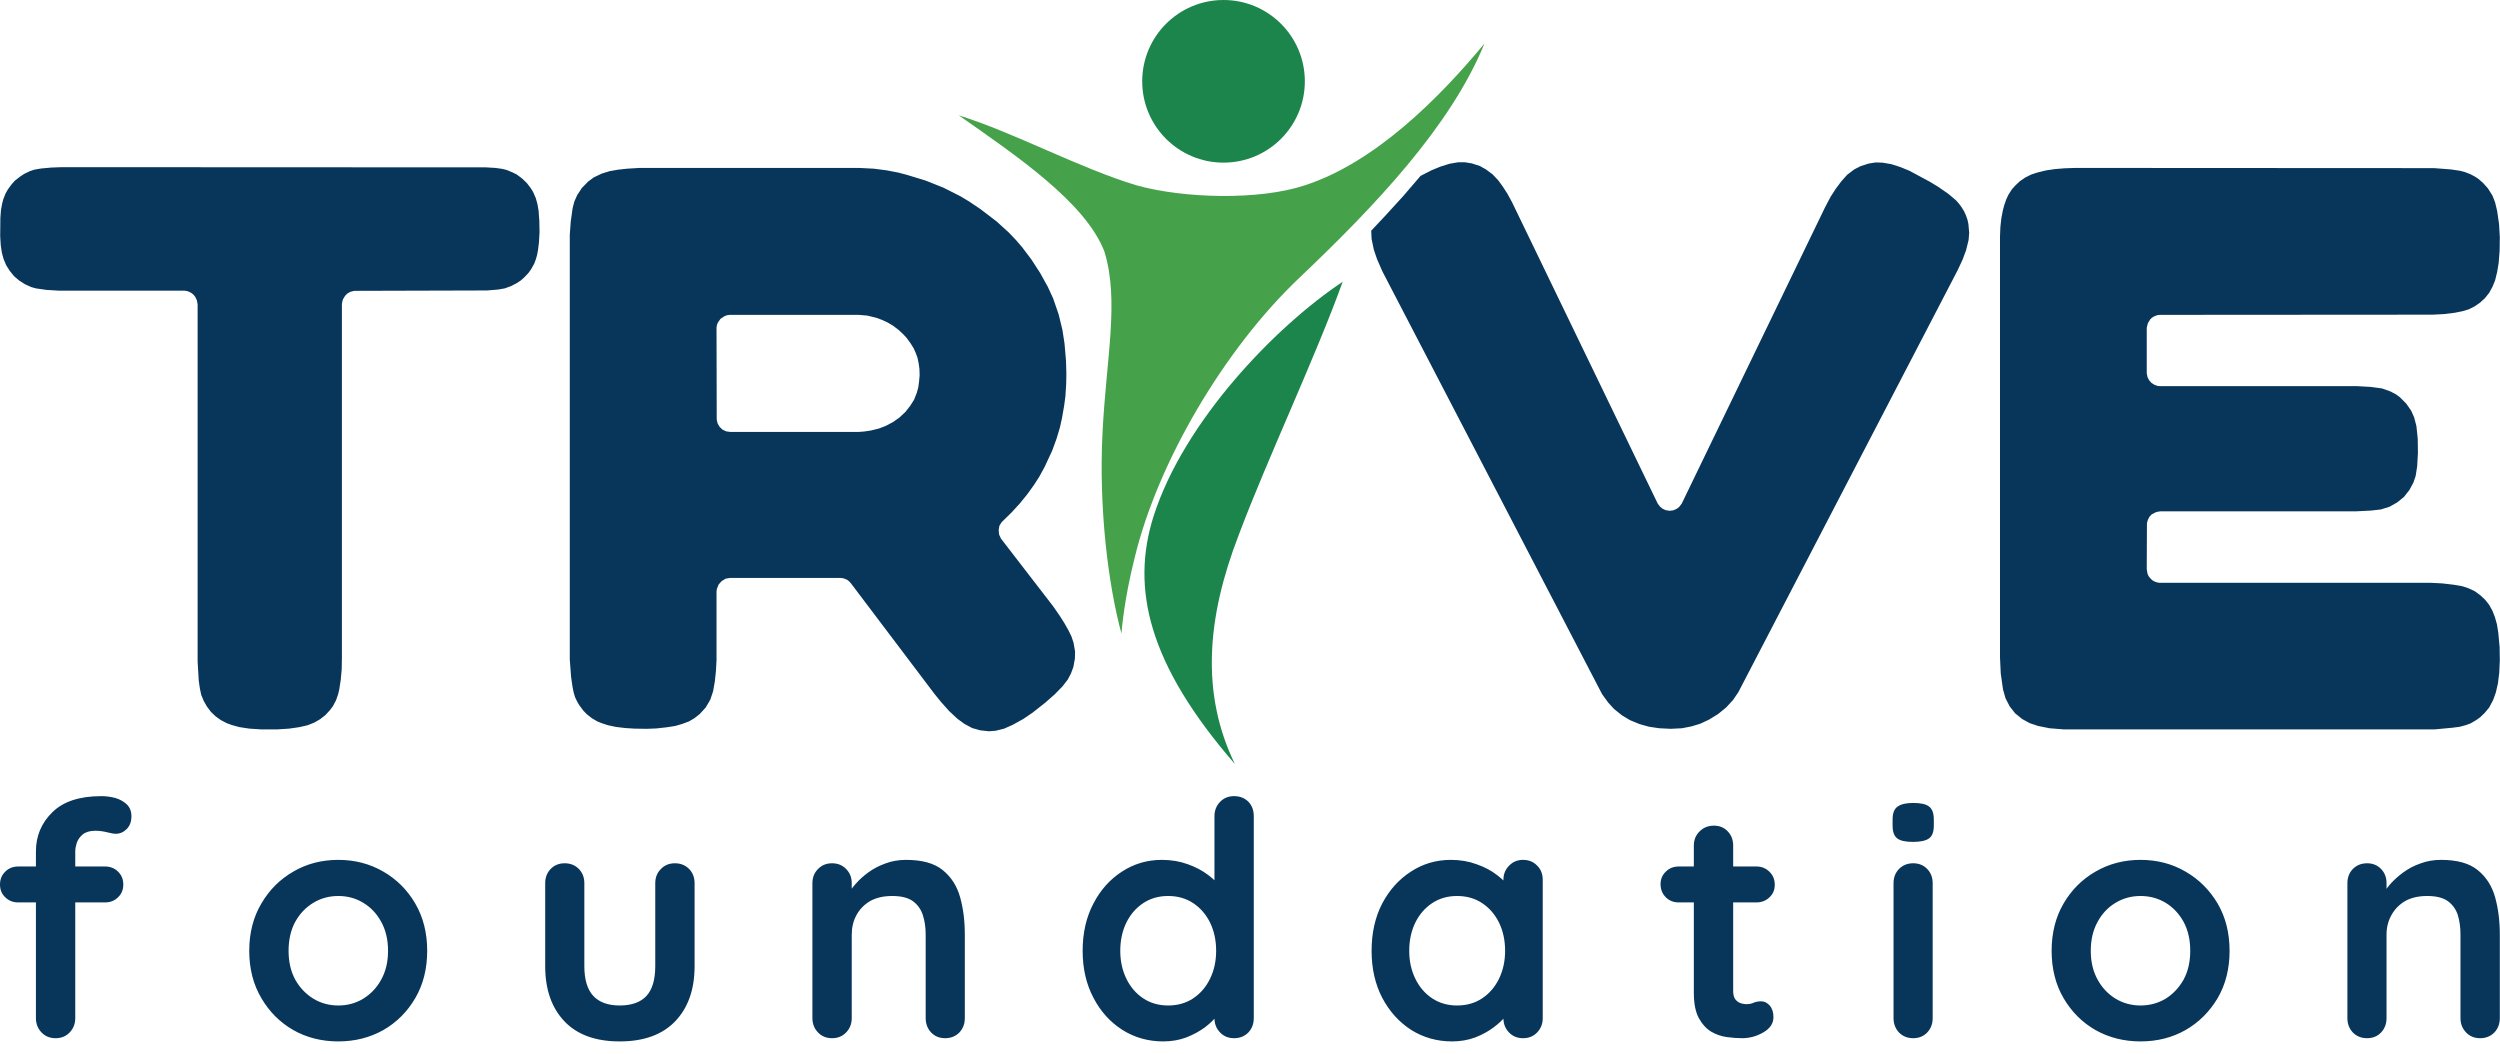
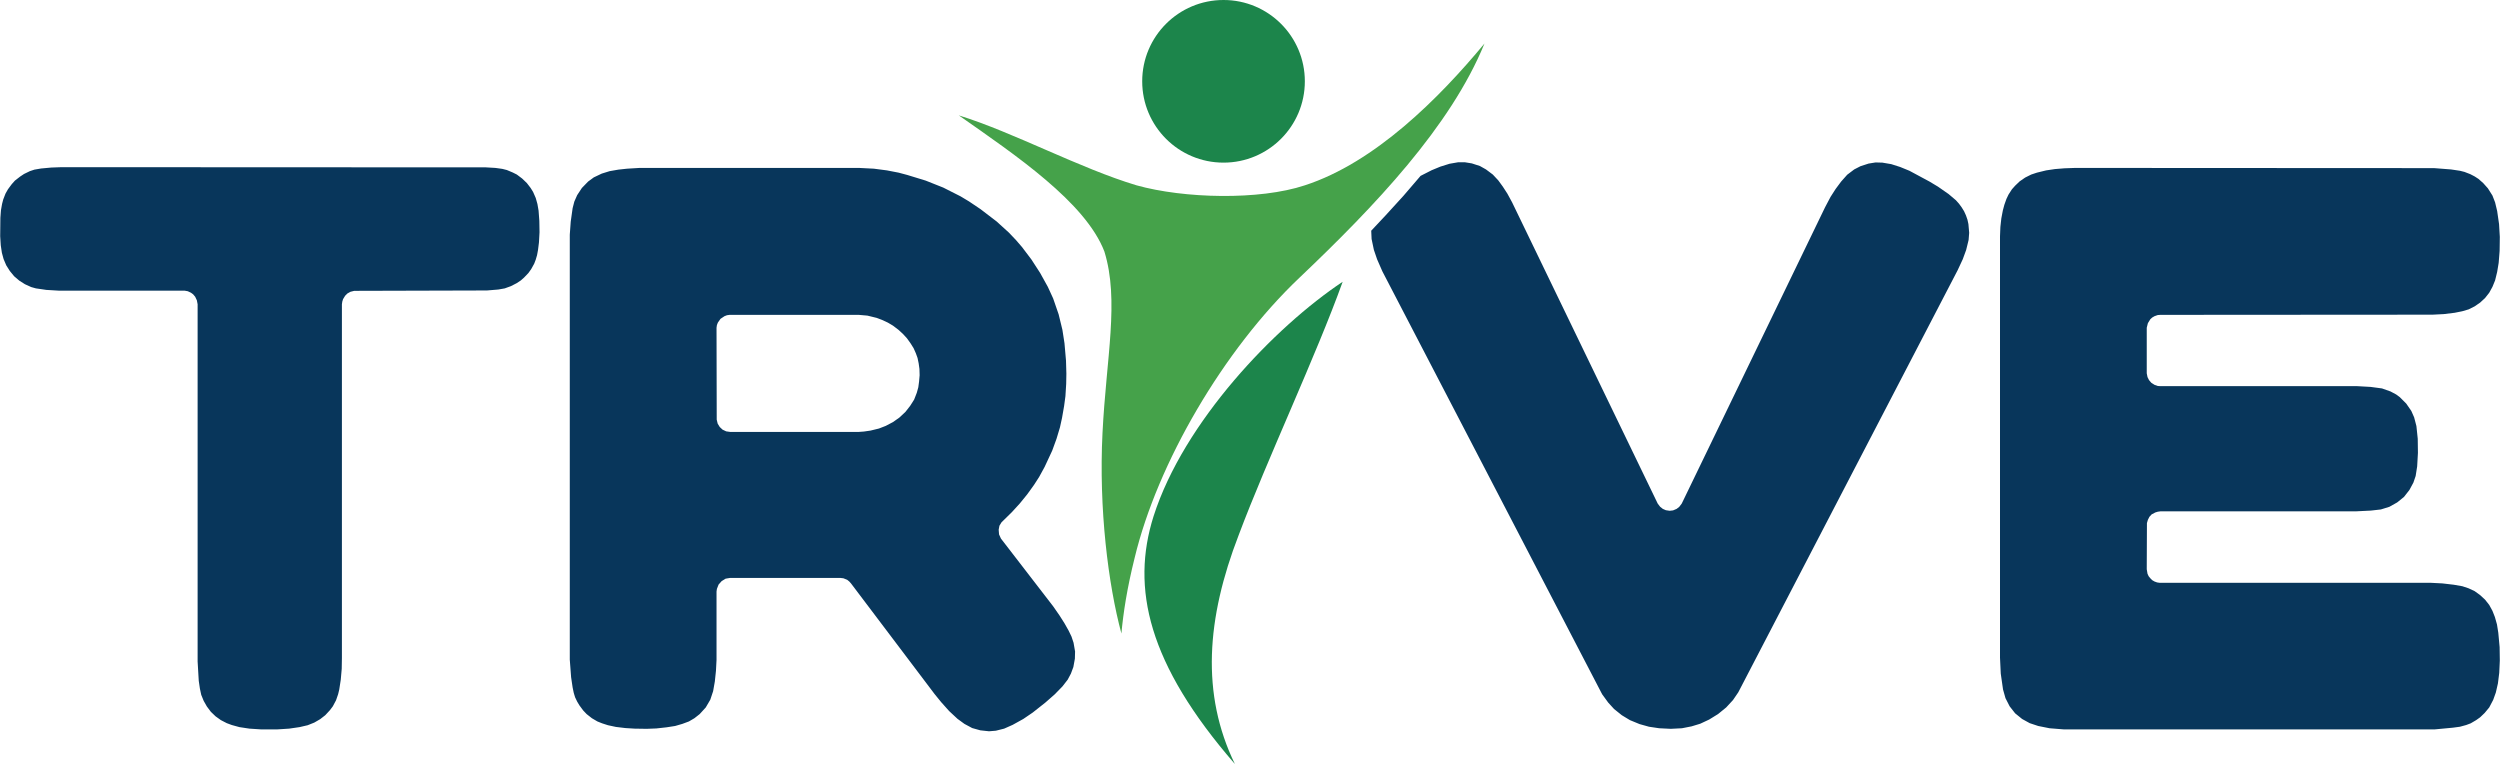
- <svg xmlns="http://www.w3.org/2000/svg" viewBox="221 173 1322 557" role="img" aria-label="Trivefoundation">
+ <svg xmlns="http://www.w3.org/2000/svg" viewBox="221 173 1322 404" role="img" aria-label="Trivefoundation">
  <path fill="#08365B" d="M222.0,306.7L222.9,310.0L224.3,313.3L226.2,316.3L228.5,319.1L231.2,321.4L234.2,323.3L237.5,324.8L240.0,325.5L245.5,326.3L252.1,326.7L318.6,326.7L320.3,327.0L322.0,327.8L323.1,328.6L324.2,329.9L325.1,331.8L325.5,333.9L325.5,522.8L326.1,533.0L326.7,537.1L327.4,540.4L328.7,543.6L330.4,546.6L332.5,549.4L335.0,551.8L337.8,553.8L340.9,555.4L343.6,556.4L347.6,557.5L352.9,558.3L359.0,558.7L367.7,558.7L373.9,558.3L379.4,557.5L383.7,556.5L387.2,555.1L390.3,553.3L393.0,551.2L395.5,548.5L397.0,546.5L398.7,543.3L399.8,540.1L400.4,537.6L401.2,532.4L401.7,526.7L401.8,521.0L401.8,333.9L402.0,332.5L402.4,331.2L403.5,329.4L404.7,328.2L406.3,327.3L408.3,326.8L478.5,326.6L484.5,326.1L487.9,325.5L491.2,324.3L494.3,322.7L496.4,321.3L498.1,319.8L500.4,317.4L501.9,315.3L503.5,312.4L504.3,310.3L505.0,307.9L505.5,305.2L506.0,301.2L506.3,295.8L506.2,289.8L505.8,284.4L505.2,280.9L504.3,277.7L502.9,274.5L501.6,272.4L499.6,269.8L497.1,267.4L494.3,265.3L492.1,264.2L489.0,262.9L486.6,262.3L483.0,261.8L477.9,261.5L253.6,261.4L248.1,261.6L242.7,262.1L239.2,262.7L236.8,263.5L233.7,265.0L231.6,266.4L228.9,268.5L227.2,270.4L225.2,273.1L223.9,275.4L222.7,278.5L222.1,280.8L221.5,284.2L221.2,288.2L221.1,297.9L221.4,302.7ZM539.2,264.8L535.0,266.8L532.0,269.0L528.7,272.4L526.2,276.2L524.7,279.6L523.8,283.1L522.8,290.2L522.3,297.1L522.3,521.8L523.0,531.1L523.8,536.5L524.4,539.4L525.1,541.7L526.2,544.0L527.4,546.0L529.4,548.7L531.2,550.6L534.0,552.8L536.9,554.5L539.4,555.5L542.5,556.5L546.7,557.4L551.7,558.0L556.6,558.3L563.0,558.4L568.1,558.2L573.5,557.6L578.0,556.9L581.8,555.8L585.3,554.5L588.2,552.8L591.0,550.6L594.2,547.1L596.6,543.0L598.1,538.5L599.0,533.4L599.6,527.7L599.9,522.0L599.9,485.8L600.1,484.4L601.0,482.1L602.6,480.3L604.7,479.0L607.1,478.6L665.3,478.6L667.0,478.8L669.0,479.6L670.1,480.5L671.0,481.5L715.2,540.0L718.7,544.3L722.9,549.0L727.3,553.1L731.0,555.8L735.1,558.0L739.4,559.2L744.0,559.7L747.6,559.4L752.0,558.3L756.5,556.3L762.1,553.2L767.1,549.8L773.8,544.5L778.7,540.2L782.8,536.0L785.6,532.4L787.3,529.2L788.6,525.7L789.4,521.3L789.5,517.5L788.7,512.9L787.6,509.6L786.1,506.5L783.9,502.6L781.3,498.5L777.9,493.6L750.3,457.8L749.3,455.6L749.1,453.1L749.5,451.0L750.6,449.2L756.1,443.8L760.3,439.2L764.2,434.4L767.8,429.4L770.5,425.2L773.4,419.9L777.4,411.3L779.7,405.0L781.5,399.0L782.6,394.0L783.7,387.7L784.4,382.5L784.8,376.0L784.9,370.6L784.7,363.7L783.9,354.5L782.8,347.4L780.8,339.2L777.9,330.8L775.1,324.7L771.0,317.3L766.4,310.2L761.4,303.6L758.2,299.9L754.5,296.0L748.0,290.1L739.5,283.6L733.4,279.5L728.9,276.8L719.8,272.2L710.5,268.5L700.7,265.5L696.2,264.3L690.0,263.1L683.1,262.2L675.3,261.8L559.2,261.8L552.6,262.2L548.0,262.7L543.4,263.5ZM599.9,346.3L600.1,344.9L600.6,343.6L602.0,341.6L604.1,340.2L605.4,339.7L606.8,339.5L675.1,339.5L679.7,339.9L684.6,341.1L687.5,342.2L690.5,343.6L693.2,345.2L696.1,347.4L698.5,349.6L700.6,351.9L702.4,354.4L704.1,357.1L705.3,359.8L706.2,362.3L706.8,365.2L707.2,368.1L707.3,371.4L707.0,374.8L706.6,377.8L705.8,380.7L704.4,384.3L702.3,387.6L699.8,390.8L696.6,393.8L693.2,396.2L689.4,398.2L685.8,399.6L681.3,400.7L677.8,401.2L675.1,401.4L607.1,401.4L605.0,401.1L603.1,400.2L601.6,398.8L600.5,397.0L600.0,394.9ZM946.1,295.0L946.3,299.4L947.5,305.1L949.2,310.1L952.0,316.5L1068.2,540.1L1071.4,544.5L1074.5,547.9L1078.6,551.2L1082.9,553.8L1088.0,555.9L1093.0,557.3L1098.4,558.1L1104.5,558.4L1110.4,558.1L1115.5,557.1L1120.1,555.7L1124.8,553.5L1129.5,550.6L1133.8,547.1L1137.4,543.2L1140.2,539.1L1256.2,315.9L1258.9,310.1L1260.7,305.2L1262.0,299.9L1262.3,296.1L1261.9,291.5L1261.4,289.2L1260.6,286.9L1259.6,284.7L1258.3,282.6L1256.9,280.7L1255.3,278.9L1251.4,275.6L1245.8,271.7L1241.3,269.0L1230.7,263.3L1225.8,261.3L1221.1,259.8L1216.4,259.0L1212.8,258.9L1209.1,259.5L1204.8,260.9L1201.5,262.6L1197.8,265.4L1194.6,269.0L1191.7,272.9L1189.0,277.1L1186.1,282.6L1110.3,439.3L1109.0,441.0L1107.6,442.1L1105.7,442.9L1103.9,443.1L1101.9,442.8L1100.3,442.1L1098.9,441.0L1097.6,439.3L1020.6,280.0L1018.1,275.4L1015.7,271.7L1013.3,268.4L1010.4,265.3L1006.8,262.6L1003.6,260.8L999.3,259.4L995.6,258.8L992.1,258.8L987.5,259.6L982.7,261.1L978.1,263.0L972.2,266.0L963.1,276.6L953.8,286.8ZM1280.2,537.6L1281.5,542.2L1283.7,546.5L1286.6,550.2L1290.3,553.2L1294.3,555.4L1298.8,556.9L1304.8,558.1L1312.3,558.7L1508.5,558.7L1518.1,557.8L1521.8,557.3L1525.1,556.4L1527.5,555.5L1530.4,553.8L1532.5,552.3L1534.9,550.0L1537.3,547.1L1539.4,543.1L1540.8,539.2L1541.9,534.4L1542.6,528.8L1542.9,522.3L1542.8,515.2L1542.1,507.6L1541.4,503.2L1540.3,499.3L1539.0,496.0L1537.3,492.9L1535.1,490.1L1532.5,487.7L1529.6,485.6L1526.4,484.1L1523.1,483.0L1518.5,482.2L1512.5,481.5L1506.6,481.2L1363.1,481.2L1361.7,481.0L1360.3,480.5L1359.1,479.8L1358.1,478.8L1357.2,477.7L1356.6,476.4L1356.2,474.0L1356.3,449.6L1356.8,447.9L1357.6,446.3L1358.8,445.0L1360.7,444.0L1362.0,443.6L1363.4,443.4L1466.7,443.4L1474.7,443.0L1480.0,442.4L1484.5,441.0L1488.6,438.7L1492.2,435.8L1495.1,432.1L1497.2,428.2L1498.4,424.7L1499.2,419.6L1499.6,412.5L1499.5,405.0L1498.8,398.3L1497.6,393.7L1496.1,390.3L1493.4,386.4L1490.0,383.0L1488.1,381.6L1485.1,380.0L1480.6,378.4L1474.6,377.6L1467.5,377.2L1363.4,377.2L1362.0,377.1L1360.3,376.5L1358.6,375.4L1357.4,374.0L1356.6,372.4L1356.2,370.4L1356.2,346.3L1356.8,343.9L1358.1,341.8L1359.1,340.9L1360.3,340.2L1362.0,339.6L1363.4,339.5L1507.3,339.4L1513.2,339.1L1519.0,338.4L1523.0,337.6L1526.4,336.6L1529.6,335.0L1532.5,333.0L1535.1,330.6L1537.3,327.8L1539.0,324.7L1540.4,321.3L1541.5,316.8L1542.3,312.0L1542.8,305.7L1542.9,298.3L1542.5,291.5L1541.5,284.6L1540.4,280.0L1539.0,276.4L1536.6,272.6L1534.1,269.8L1531.6,267.6L1529.6,266.3L1527.3,265.1L1524.2,263.9L1521.8,263.3L1517.1,262.6L1508.1,261.9L1318.3,261.8L1312.7,262.0L1307.7,262.4L1303.0,263.1L1298.1,264.3L1295.1,265.3L1291.9,266.9L1289.0,268.9L1286.6,271.2L1284.9,273.1L1283.1,275.9L1282.0,278.2L1280.9,281.3L1280.1,284.3L1279.3,288.5L1278.8,293.0L1278.6,298.0L1278.6,520.8L1279.0,529.2Z" />
-   <path fill="#08365B" d="M274.6 594Q278.4 594 282.1 595Q285.7 596.1 288.1 598.4Q290.5 600.8 290.5 604.6Q290.5 608.9 288 611.4Q285.5 613.9 282.2 613.9Q280.7 613.9 277.6 613.1Q274.4 612.3 271.5 612.3Q267.2 612.3 264.8 614.2Q262.5 616.1 261.6 618.7Q260.8 621.2 260.8 623.1V711.4Q260.8 715.9 257.8 719Q254.9 722 250.4 722Q245.9 722 243 719Q240 715.9 240 711.4V623.2Q240 611 248.7 602.5Q257.3 594 274.6 594ZM276.5 631.2Q280.7 631.2 283.4 633.9Q286.2 636.6 286.2 640.7Q286.2 644.9 283.4 647.5Q280.7 650.2 276.5 650.2H230.7Q226.5 650.2 223.8 647.5Q221 644.9 221 640.7Q221 636.6 223.8 633.9Q226.5 631.2 230.7 631.2ZM446.9 675.8Q446.9 690 440.6 700.8Q434.3 711.6 423.7 717.7Q413 723.7 399.9 723.7Q386.7 723.7 376.1 717.7Q365.5 711.6 359.2 700.8Q352.8 690 352.8 675.8Q352.8 661.6 359.2 650.8Q365.5 640 376.1 633.9Q386.7 627.7 399.9 627.7Q413 627.7 423.7 633.9Q434.3 640 440.6 650.8Q446.9 661.6 446.9 675.8ZM426.2 675.8Q426.2 667 422.6 660.5Q419.1 654 413.1 650.4Q407.2 646.8 399.9 646.8Q392.6 646.8 386.7 650.4Q380.7 654 377.1 660.5Q373.6 667 373.6 675.8Q373.6 684.5 377.1 691Q380.7 697.4 386.7 701.1Q392.6 704.7 399.9 704.7Q407.2 704.7 413.1 701.1Q419.1 697.4 422.6 691Q426.2 684.5 426.2 675.8ZM577.9 629.5Q582.4 629.5 585.4 632.5Q588.3 635.5 588.3 640V683.9Q588.3 702.3 578.1 713Q567.9 723.7 548.7 723.7Q529.5 723.7 519.4 713Q509.3 702.3 509.3 683.9V640Q509.3 635.5 512.2 632.5Q515.1 629.5 519.6 629.5Q524.1 629.5 527.1 632.5Q530 635.5 530 640V683.9Q530 694.5 534.7 699.6Q539.4 704.7 548.7 704.7Q558.2 704.7 562.9 699.6Q567.5 694.5 567.5 683.9V640Q567.5 635.5 570.5 632.5Q573.4 629.5 577.9 629.5ZM700.1 627.7Q712.9 627.7 719.5 633.1Q726.2 638.5 728.7 647.4Q731.2 656.3 731.2 667.2V711.4Q731.2 715.9 728.3 719Q725.3 722 720.8 722Q716.3 722 713.4 719Q710.5 715.9 710.5 711.4V667.2Q710.5 661.5 709 656.9Q707.5 652.3 703.7 649.5Q699.9 646.8 692.8 646.8Q685.9 646.8 681.1 649.5Q676.4 652.3 673.9 656.9Q671.4 661.5 671.4 667.2V711.4Q671.4 715.9 668.4 719Q665.5 722 661 722Q656.5 722 653.6 719Q650.6 715.9 650.6 711.4V640Q650.6 635.5 653.6 632.5Q656.5 629.5 661 629.5Q665.5 629.5 668.4 632.5Q671.4 635.5 671.4 640V647.5L668.8 646.9Q670.3 644 673.3 640.6Q676.2 637.2 680.2 634.3Q684.2 631.4 689.2 629.6Q694.2 627.7 700.1 627.7ZM873.6 594Q878.1 594 881.1 596.9Q884 599.9 884 604.6V711.4Q884 715.9 881.1 719Q878.1 722 873.6 722Q869.1 722 866.2 719Q863.2 715.9 863.2 711.4V703L867 704.5Q867 706.8 864.6 710Q862.2 713.2 858.1 716.3Q853.9 719.4 848.3 721.6Q842.7 723.7 836.1 723.7Q824.2 723.7 814.5 717.6Q804.8 711.4 799.2 700.6Q793.5 689.8 793.5 675.8Q793.5 661.6 799.2 650.8Q804.8 640 814.3 633.9Q823.8 627.7 835.4 627.7Q842.8 627.7 849.1 630Q855.3 632.2 859.9 635.7Q864.5 639.2 867 642.7Q869.5 646.2 869.5 648.7L863.2 650.9V604.6Q863.2 600.1 866.2 597Q869.1 594 873.6 594ZM838.7 704.7Q846.3 704.7 852 700.9Q857.7 697.1 860.9 690.5Q864.1 683.9 864.1 675.8Q864.1 667.5 860.9 660.9Q857.7 654.4 852 650.6Q846.3 646.8 838.7 646.8Q831.2 646.8 825.5 650.6Q819.8 654.4 816.6 660.9Q813.4 667.5 813.4 675.8Q813.4 683.9 816.6 690.5Q819.8 697.1 825.5 700.9Q831.2 704.7 838.7 704.7ZM1026.4 627.7Q1030.9 627.7 1033.8 630.7Q1036.8 633.6 1036.8 638.3V711.4Q1036.8 715.9 1033.8 719Q1030.9 722 1026.4 722Q1021.9 722 1019 719Q1016 715.9 1016 711.4V703L1019.8 704.5Q1019.8 706.8 1017.4 710Q1015 713.2 1010.8 716.3Q1006.7 719.4 1001.1 721.6Q995.4 723.7 988.9 723.7Q976.9 723.7 967.2 717.6Q957.6 711.4 951.9 700.6Q946.3 689.8 946.3 675.8Q946.3 661.6 951.9 650.8Q957.6 640 967.1 633.9Q976.6 627.7 988.2 627.7Q995.6 627.7 1001.8 630Q1008.1 632.2 1012.6 635.7Q1017.2 639.2 1019.7 642.7Q1022.2 646.2 1022.2 648.7L1016 650.9V638.3Q1016 633.8 1019 630.8Q1021.9 627.7 1026.4 627.7ZM991.5 704.7Q999.1 704.7 1004.8 700.9Q1010.5 697.1 1013.7 690.5Q1016.9 683.9 1016.9 675.8Q1016.9 667.5 1013.7 660.9Q1010.5 654.4 1004.8 650.6Q999.1 646.8 991.5 646.8Q984 646.8 978.3 650.6Q972.6 654.4 969.4 660.9Q966.2 667.5 966.2 675.8Q966.2 683.9 969.4 690.5Q972.6 697.1 978.3 700.9Q984 704.7 991.5 704.7ZM1108.8 631.2H1149.8Q1153.9 631.2 1156.7 634Q1159.5 636.7 1159.5 640.9Q1159.5 644.9 1156.7 647.5Q1153.9 650.2 1149.8 650.2H1108.8Q1104.6 650.2 1101.9 647.5Q1099.1 644.7 1099.1 640.5Q1099.1 636.6 1101.9 633.9Q1104.6 631.2 1108.8 631.2ZM1127.3 609.6Q1131.8 609.6 1134.6 612.6Q1137.5 615.6 1137.5 620.1V697.1Q1137.5 699.5 1138.4 701.1Q1139.4 702.6 1141 703.3Q1142.7 704 1144.6 704Q1146.7 704 1148.4 703.2Q1150.1 702.5 1152.4 702.5Q1154.8 702.5 1156.8 704.7Q1158.8 707 1158.8 710.9Q1158.8 715.8 1153.5 718.9Q1148.2 722 1142.2 722Q1138.5 722 1134.1 721.4Q1129.7 720.8 1125.8 718.5Q1121.9 716.1 1119.3 711.3Q1116.7 706.4 1116.7 698V620.1Q1116.7 615.6 1119.8 612.6Q1122.8 609.6 1127.3 609.6ZM1243 711.4Q1243 715.9 1240.1 719Q1237.2 722 1232.7 722Q1228.2 722 1225.2 719Q1222.3 715.9 1222.3 711.4V640Q1222.3 635.5 1225.2 632.5Q1228.2 629.5 1232.7 629.5Q1237.2 629.5 1240.1 632.5Q1243 635.5 1243 640ZM1232.5 618.2Q1226.6 618.2 1224.2 616.3Q1221.8 614.4 1221.8 609.6V606.3Q1221.8 601.3 1224.5 599.5Q1227.1 597.6 1232.7 597.6Q1238.7 597.6 1241.1 599.5Q1243.6 601.4 1243.6 606.3V609.6Q1243.6 614.6 1241 616.4Q1238.4 618.2 1232.5 618.2ZM1400 675.8Q1400 690 1393.7 700.8Q1387.3 711.6 1376.7 717.7Q1366.1 723.7 1352.9 723.7Q1339.8 723.7 1329.1 717.7Q1318.5 711.6 1312.2 700.8Q1305.9 690 1305.9 675.8Q1305.9 661.6 1312.2 650.8Q1318.5 640 1329.1 633.9Q1339.8 627.7 1352.9 627.7Q1366.1 627.7 1376.7 633.9Q1387.3 640 1393.7 650.8Q1400 661.6 1400 675.8ZM1379.2 675.8Q1379.2 667 1375.7 660.5Q1372.1 654 1366.2 650.4Q1360.2 646.8 1352.9 646.8Q1345.7 646.8 1339.7 650.4Q1333.7 654 1330.2 660.5Q1326.6 667 1326.6 675.8Q1326.6 684.5 1330.2 691Q1333.7 697.4 1339.7 701.1Q1345.7 704.7 1352.9 704.7Q1360.2 704.7 1366.2 701.1Q1372.1 697.4 1375.7 691Q1379.2 684.5 1379.2 675.8ZM1511.8 627.7Q1524.6 627.7 1531.2 633.1Q1537.9 638.5 1540.4 647.4Q1542.9 656.3 1542.9 667.2V711.4Q1542.9 715.9 1540 719Q1537 722 1532.5 722Q1528 722 1525.1 719Q1522.1 715.9 1522.1 711.4V667.2Q1522.1 661.5 1520.7 656.9Q1519.2 652.3 1515.4 649.5Q1511.6 646.8 1504.5 646.8Q1497.6 646.8 1492.8 649.5Q1488.1 652.3 1485.6 656.9Q1483 661.5 1483 667.2V711.4Q1483 715.9 1480.1 719Q1477.2 722 1472.7 722Q1468.2 722 1465.2 719Q1462.3 715.9 1462.3 711.4V640Q1462.3 635.5 1465.2 632.5Q1468.2 629.5 1472.7 629.5Q1477.2 629.5 1480.1 632.5Q1483 635.5 1483 640V647.5L1480.5 646.9Q1482 644 1484.9 640.6Q1487.9 637.2 1491.9 634.3Q1495.8 631.4 1500.9 629.6Q1505.9 627.7 1511.8 627.7Z" />
  <path fill="#45A24A" d="M728.0,234.0C757.0,243.0 792.0,262.0 822.0,271.0C847.0,278.0 887.0,279.0 911.0,271.0C948.0,259.0 982.0,225.0 1006.0,196.0C988.0,240.0 948.0,282.0 908.0,320.0C868.0,358.0 833.0,418.0 821.0,468.0C817.0,484.0 815.0,497.0 814.0,508.0C807.0,482.0 802.0,442.0 804.0,402.0C806.0,362.0 813.0,332.0 805.0,306.0C795.0,280.0 758.0,255.0 728.0,234.0Z" />
  <circle fill="#1C854B" cx="868.0" cy="216" r="43" />
  <path fill="#1C854B" d="M931.0,322.0C895.0,346.0 847.0,396.0 831.0,446.0C819.0,484.0 828.0,524.0 874.0,577.0C856.0,540.0 859.0,500.0 876.0,456.0C891.0,416.0 917.0,361.0 931.0,322.0Z" />
</svg>
